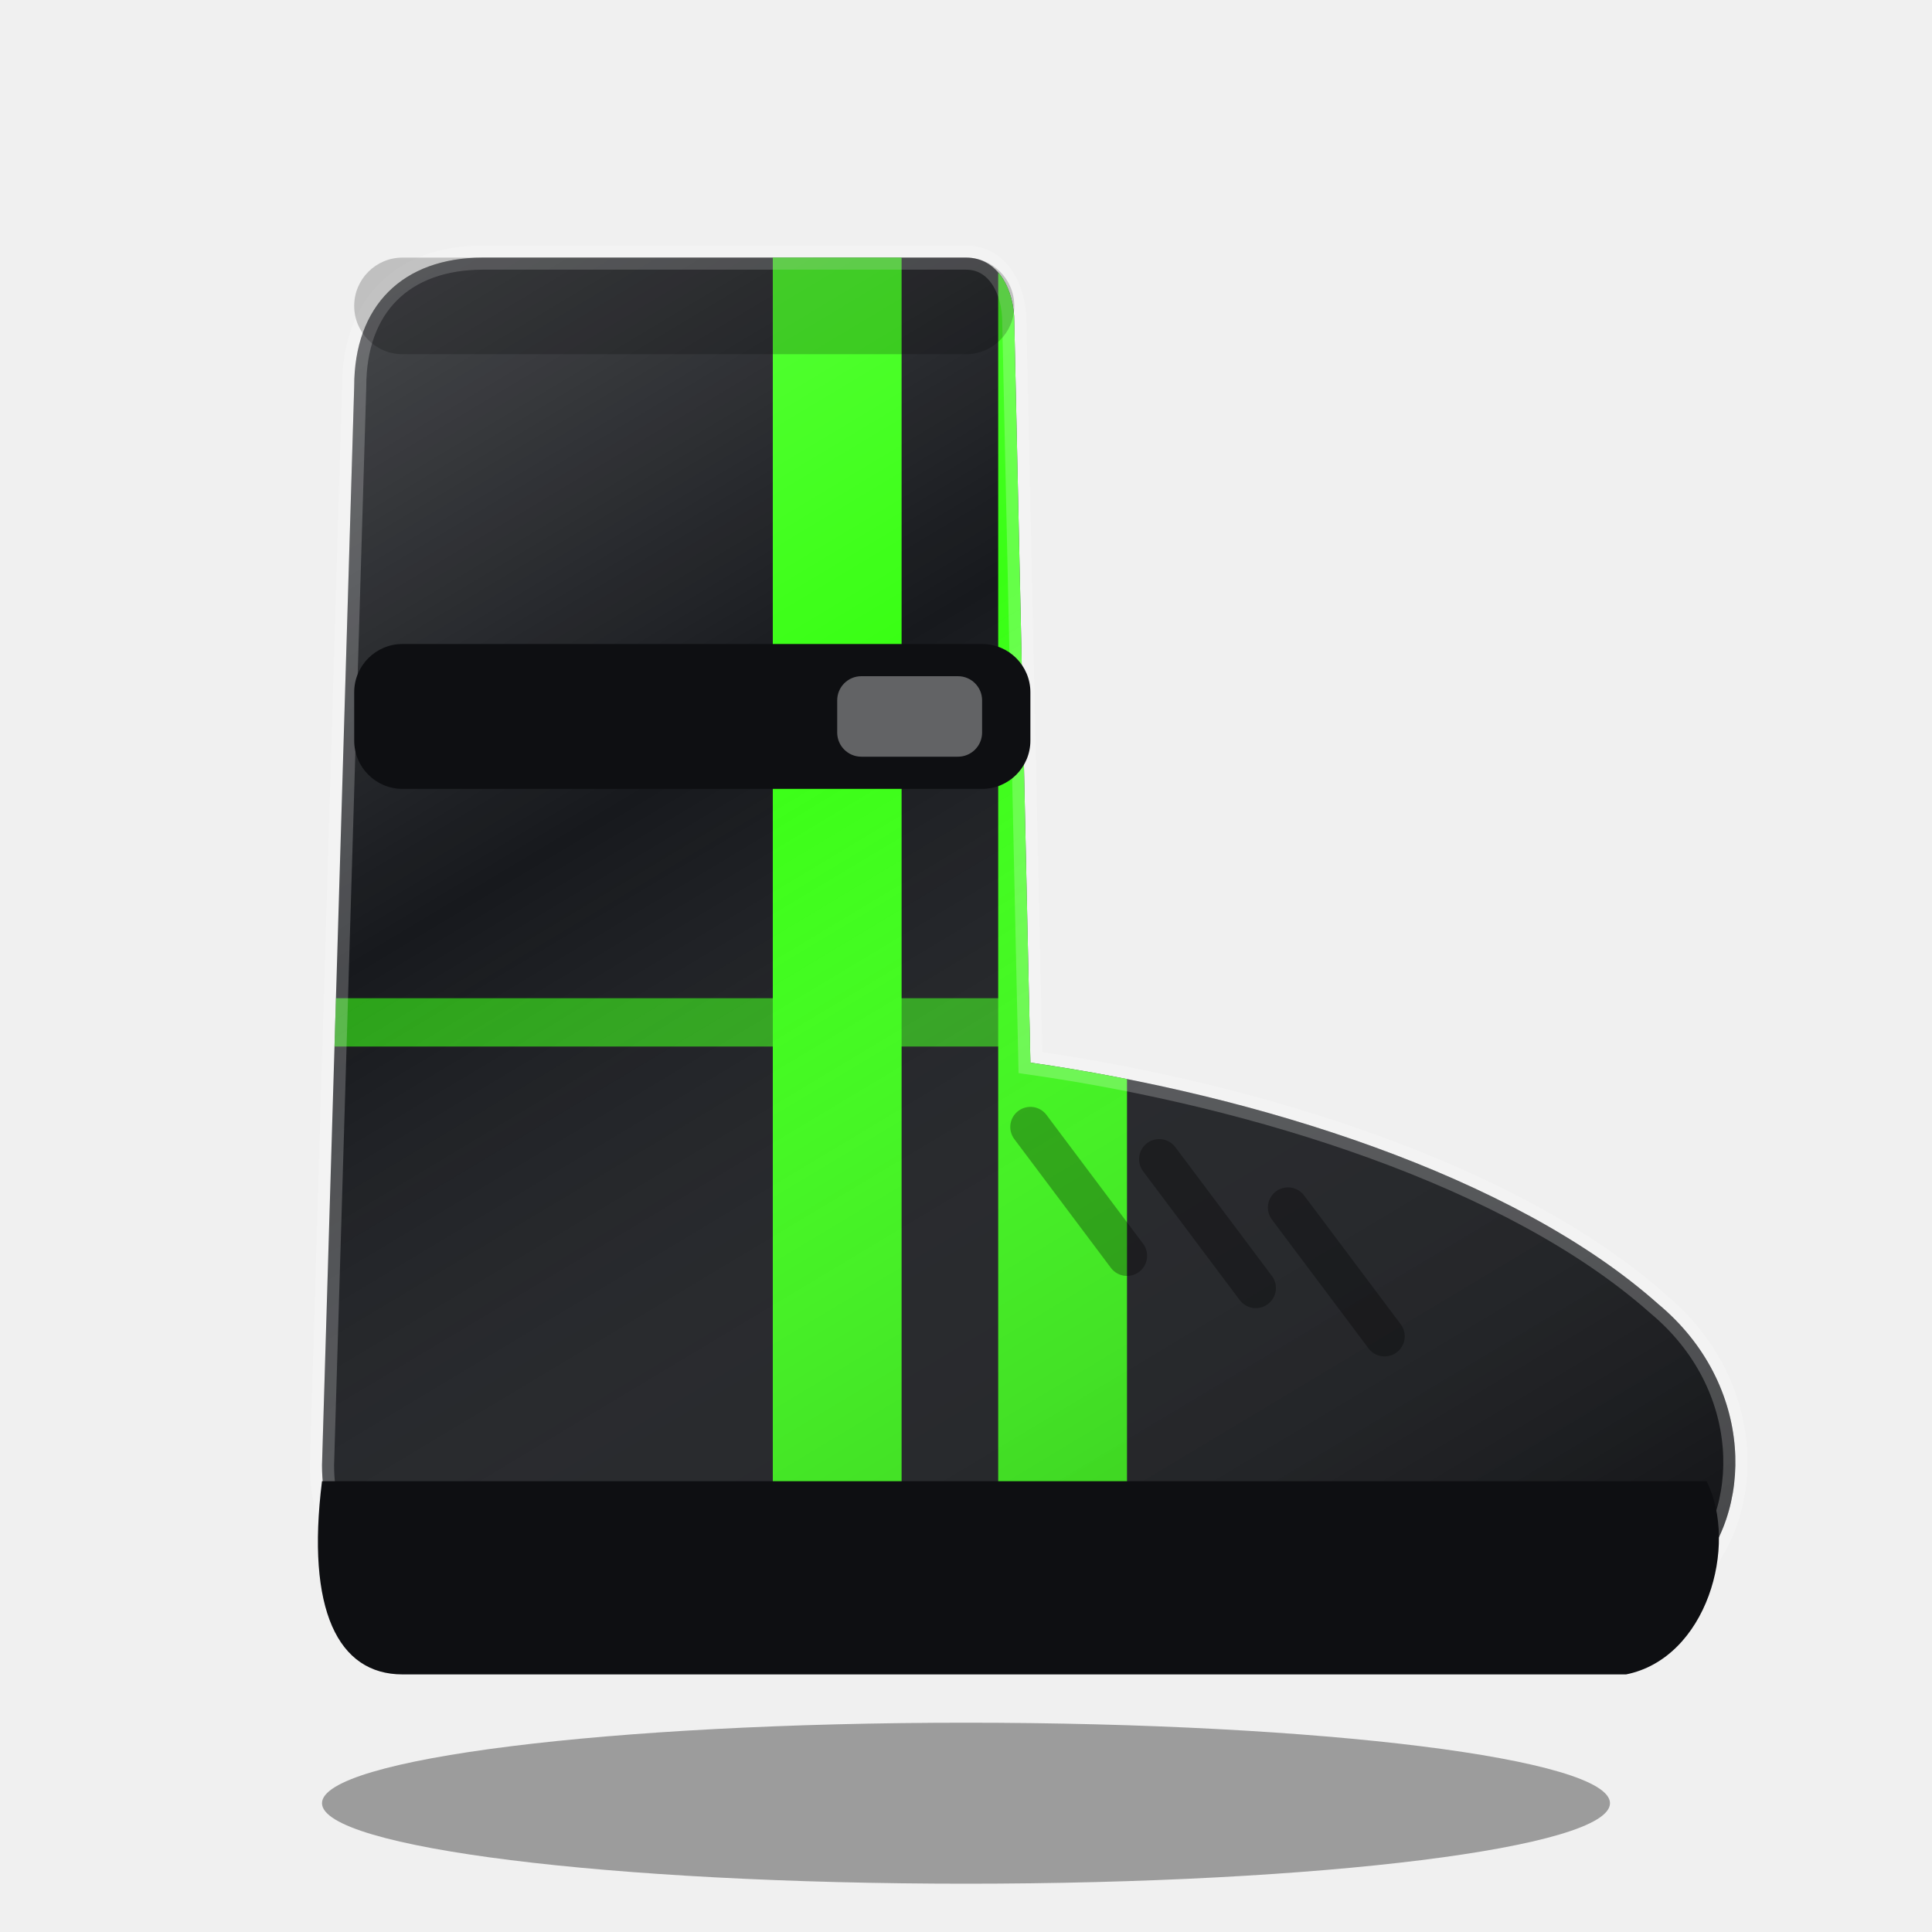
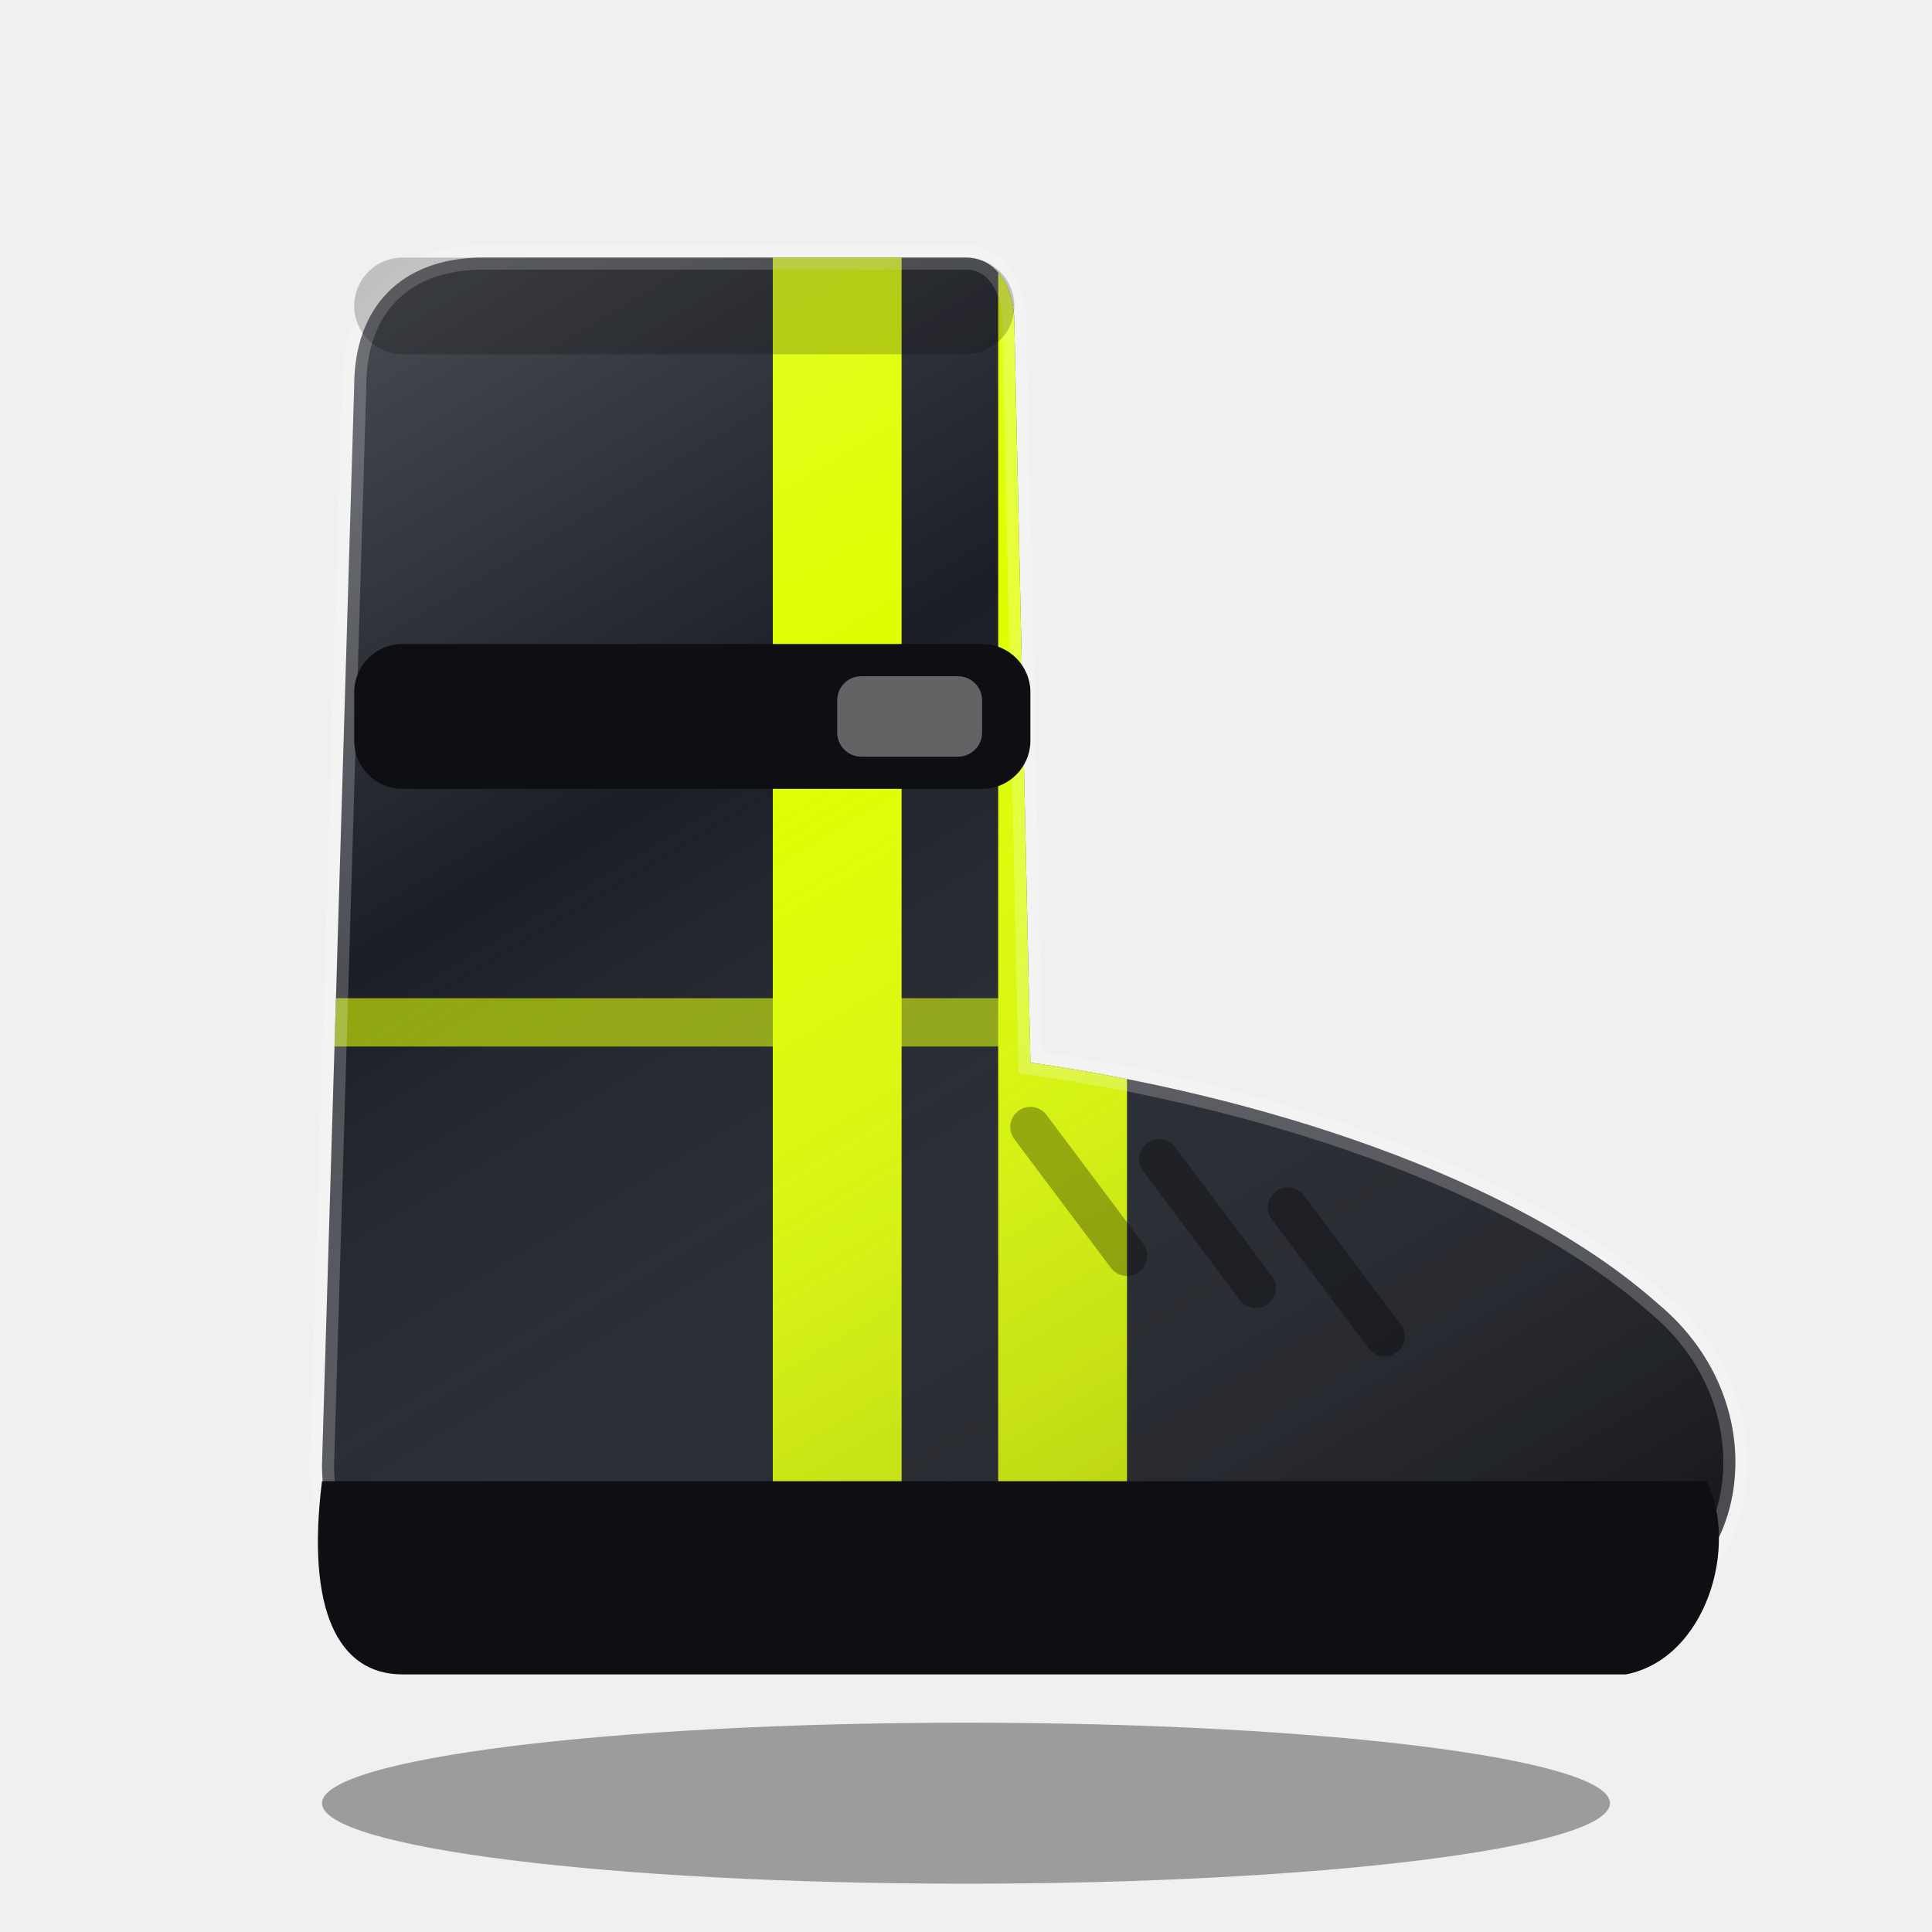
<svg xmlns="http://www.w3.org/2000/svg" viewBox="0 0 120 120" width="240" height="240">
  <defs>
    <clipPath id="clip-shoes-neon">
      <path d="M30 16 L60 16 C62 16 63 18 63 20 L64 66 C78 68 94 73 103 81 C109 86 109 94 105 98 L26 98 C22 98 20 95 20 91 L22 24 C22 19 25 16 30 16 Z" />
    </clipPath>
    <linearGradient id="light-shoes-neon" x1="0" y1="0" x2="0.6" y2="1">
      <stop offset="0" stop-color="#FFFFFF" stop-opacity="0.35" />
      <stop offset="0.45" stop-color="#FFFFFF" stop-opacity="0" />
      <stop offset="1" stop-color="#000000" stop-opacity="0.35" />
    </linearGradient>
  </defs>
  <ellipse cx="60" cy="112" rx="40" ry="5" fill="#000000" fill-opacity="0.35" />
  <g clip-path="url(#clip-shoes-neon)">
-     <rect x="0" y="0" width="120" height="120" fill="#17191D" />
-     <rect x="48" y="0" width="8" height="120" fill="#39FF14" />
-     <rect x="62" y="0" width="8" height="120" fill="#39FF14" />
-     <rect x="0" y="62" width="120" height="3" fill="#39FF14" fill-opacity="0.6" />
+     <rect x="0" y="0" width="120" height="120" fill="#1B1E26" />
+     <rect x="48" y="0" width="8" height="120" fill="#DEFF00" />
+     <rect x="62" y="0" width="8" height="120" fill="#DEFF00" />
+     <rect x="0" y="62" width="120" height="3" fill="#DEFF00" fill-opacity="0.6" />
    <rect x="0" y="0" width="120" height="120" fill="url(#light-shoes-neon)" />
  </g>
  <g fill="none" stroke="#FFFFFF" stroke-opacity="0.22" stroke-width="1.5">
    <path d="M30 16 L60 16 C62 16 63 18 63 20 L64 66 C78 68 94 73 103 81 C109 86 109 94 105 98 L26 98 C22 98 20 95 20 91 L22 24 C22 19 25 16 30 16 Z" />
  </g>
  <path d="M20 92 L106 92 C108 96 106 103 101 104 L25 104 C21 104 19 100 20 92 Z" fill="#0E0F12" />
  <rect x="22" y="40" width="42" height="9" rx="3" fill="#0E0F12" />
  <rect x="52" y="42" width="9" height="5" rx="1.5" fill="#FFFFFF" fill-opacity="0.35" />
  <path d="M64 70 L70 78 M72 72 L78 80 M80 75 L86 83" stroke="#000000" stroke-opacity="0.3" stroke-width="2.5" stroke-linecap="round" />
  <rect x="22" y="16" width="41" height="6" rx="3" fill="#000000" fill-opacity="0.2" />
</svg>
